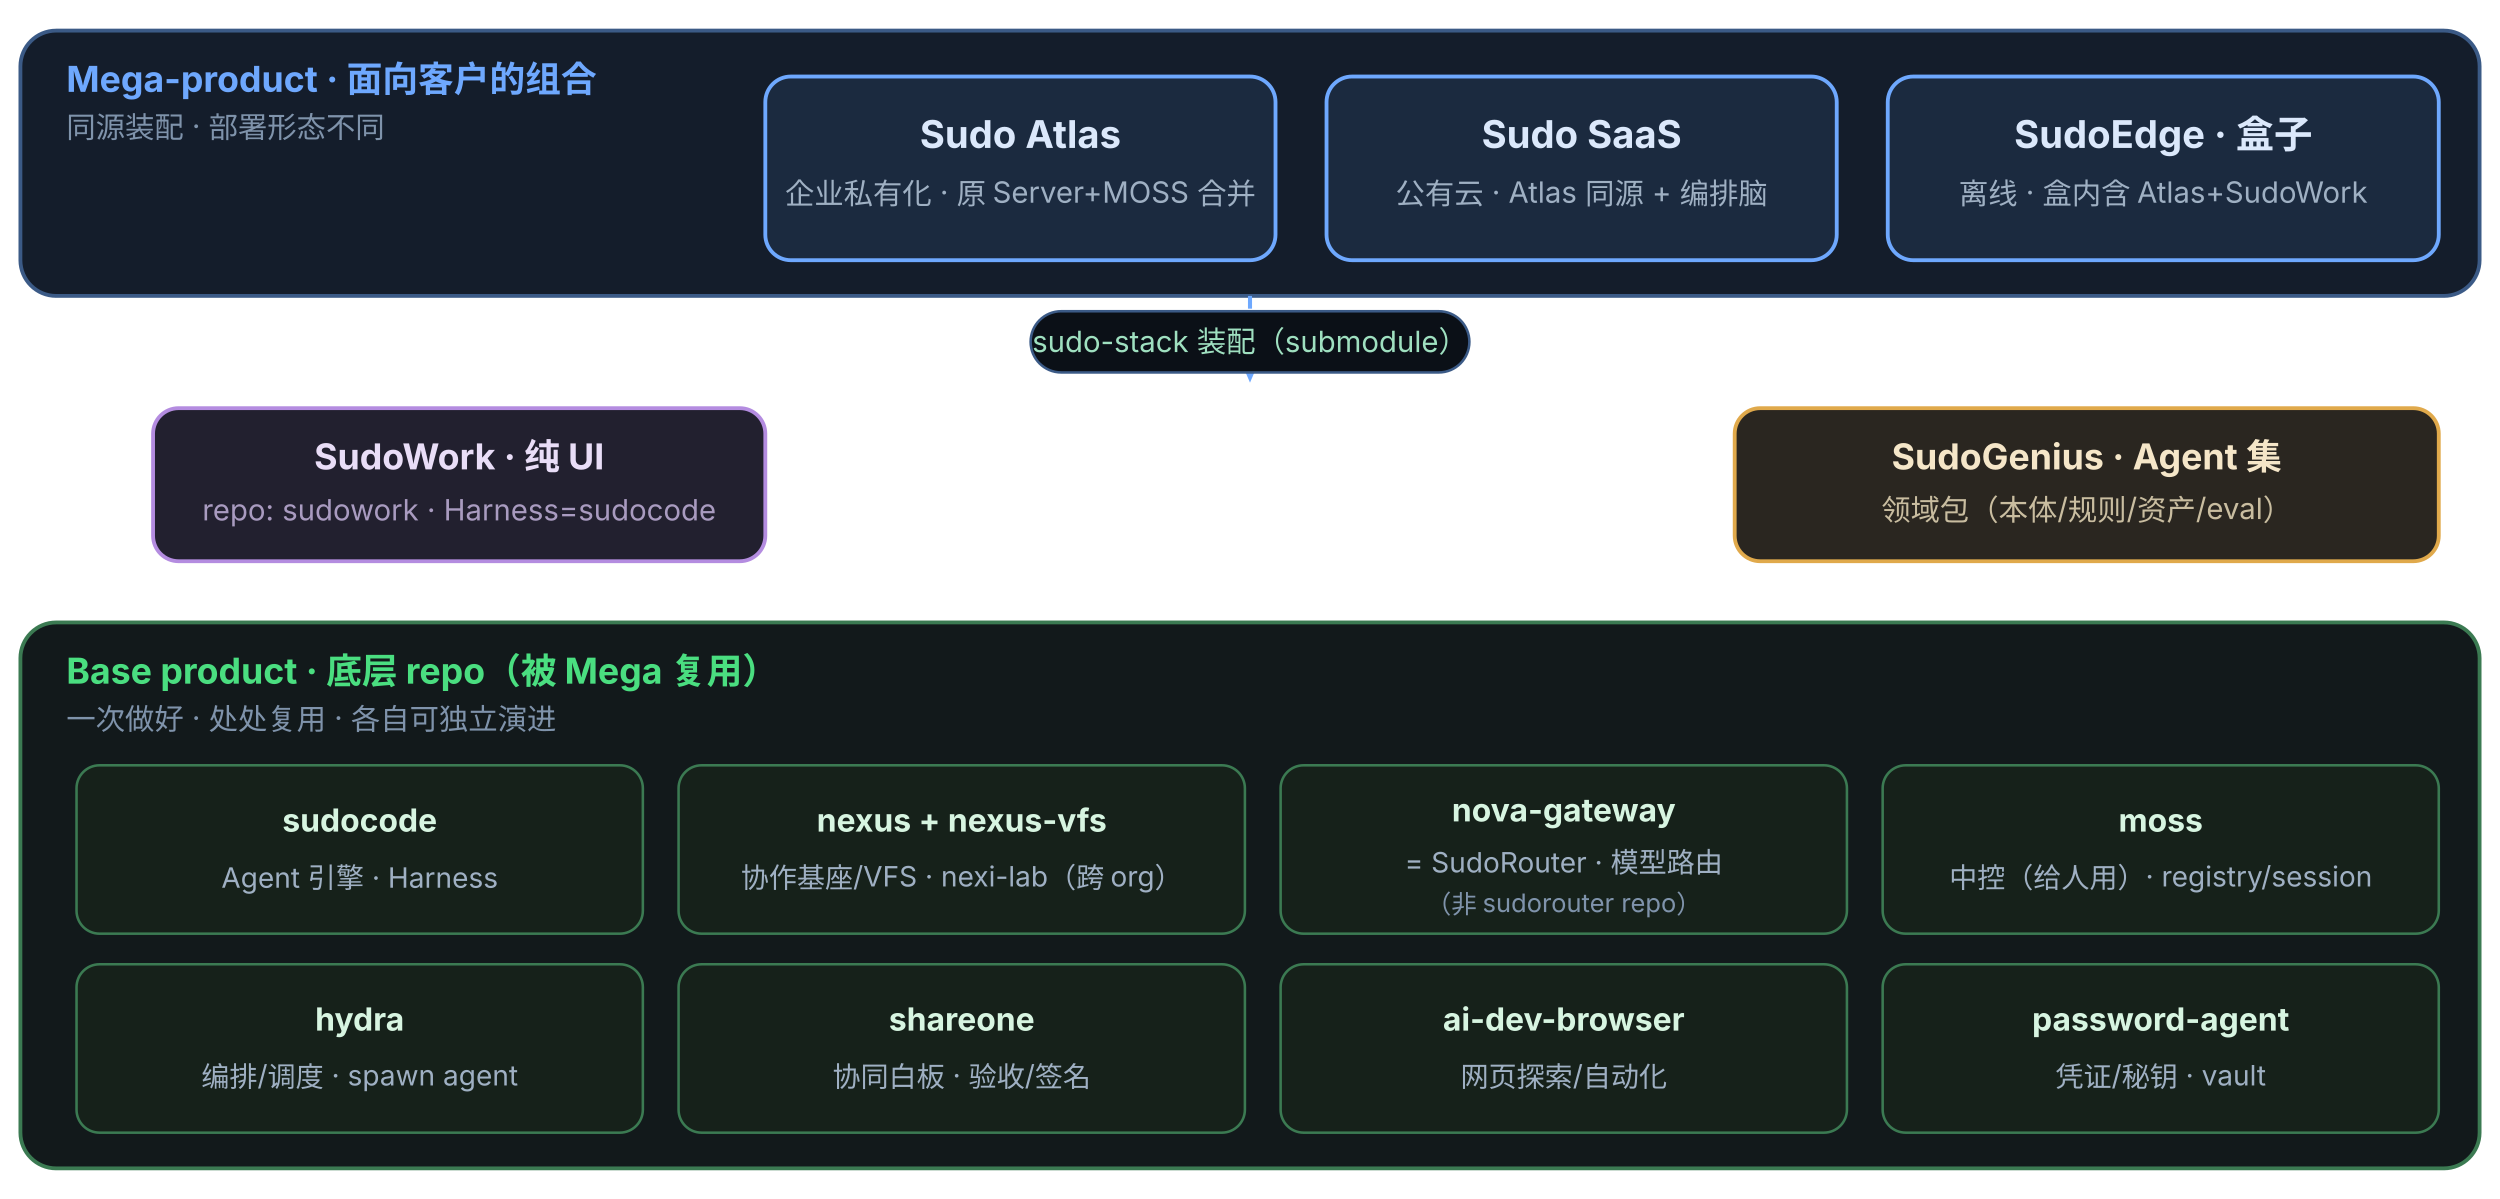
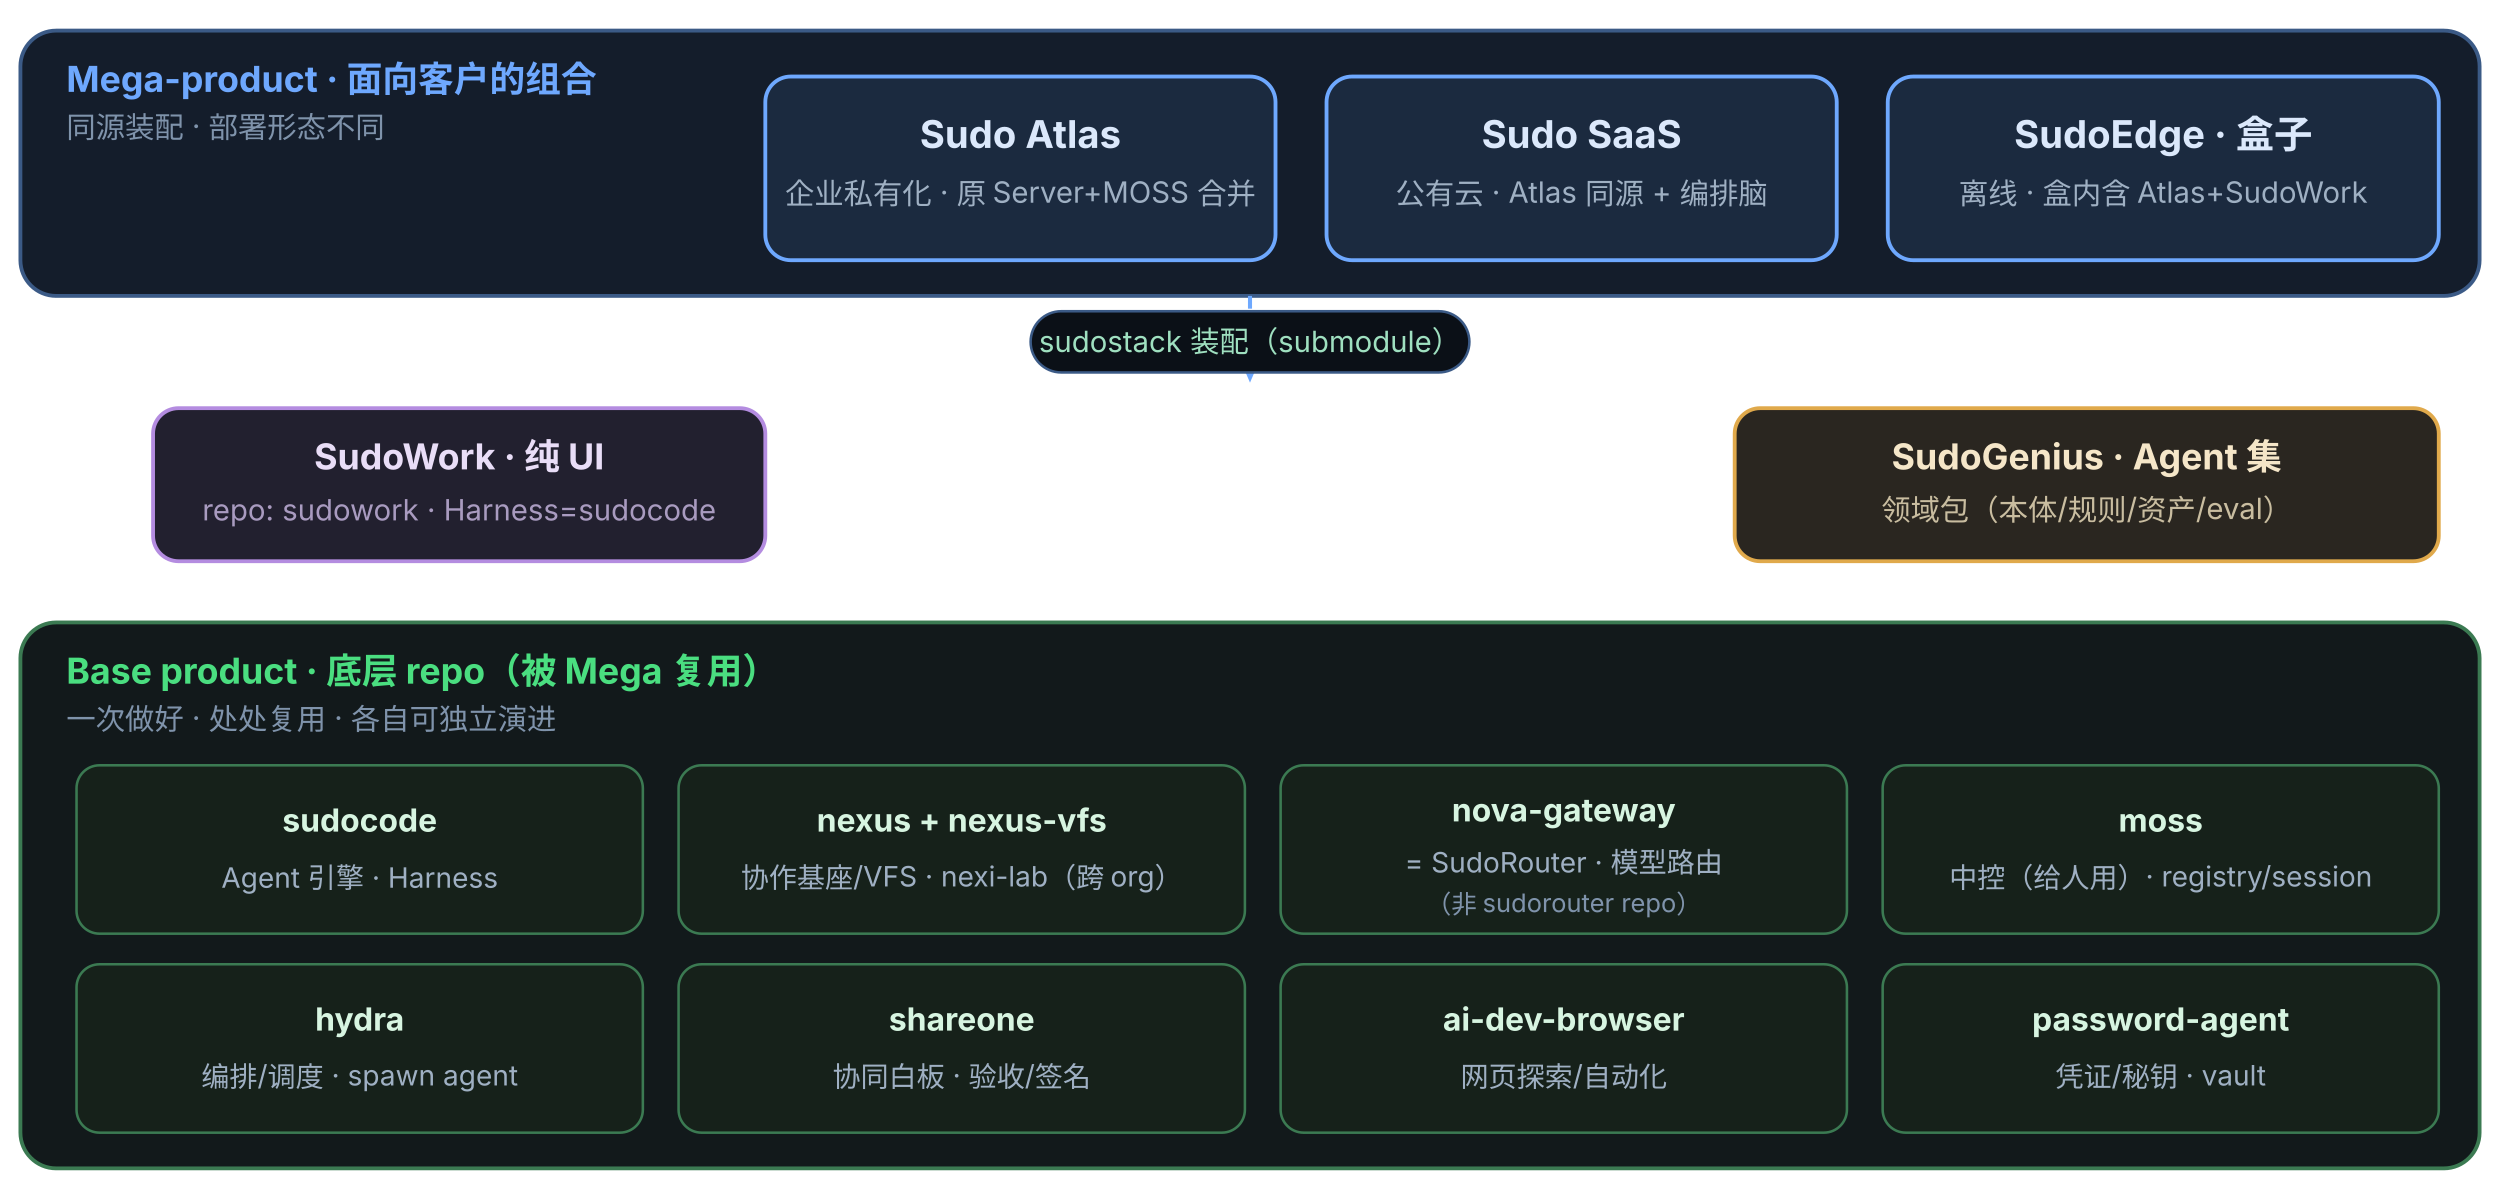
<svg xmlns="http://www.w3.org/2000/svg" viewBox="0 0 980 470" font-family="-apple-system,Segoe UI,PingFang SC,Microsoft YaHei,sans-serif">
  <defs>
    <marker id="aL" markerWidth="10" markerHeight="10" refX="7" refY="3" orient="auto">
      <path d="M0,0 L7,3 L0,6 Z" fill="#6ea8fe" />
    </marker>
  </defs>
  <rect x="8" y="12" width="964" height="104" rx="14" fill="#141d2b" stroke="#3b5a86" stroke-width="1.5" />
  <text x="26" y="36" fill="#6ea8fe" font-size="14" font-weight="700">Mega-product · 面向客户的组合</text>
  <text x="26" y="54" fill="#7f93ab" font-size="11.5">同源装配 · 部署形态不同</text>
  <g>
    <rect x="300" y="30" width="200" height="72" rx="10" fill="#1b2a3f" stroke="#6ea8fe" stroke-width="1.5" />
    <text x="400" y="58" fill="#dbe8fb" font-size="15" font-weight="700" text-anchor="middle">Sudo Atlas</text>
    <text x="400" y="80" fill="#9fb0c3" font-size="11.5" text-anchor="middle">企业私有化 · 原 Server+MOSS 合并</text>
  </g>
  <g>
    <rect x="520" y="30" width="200" height="72" rx="10" fill="#1b2a3f" stroke="#6ea8fe" stroke-width="1.5" />
    <text x="620" y="58" fill="#dbe8fb" font-size="15" font-weight="700" text-anchor="middle">Sudo SaaS</text>
    <text x="620" y="80" fill="#9fb0c3" font-size="11.5" text-anchor="middle">公有云 · Atlas 同源 + 编排脑</text>
  </g>
  <g>
    <rect x="740" y="30" width="216" height="72" rx="10" fill="#1b2a3f" stroke="#6ea8fe" stroke-width="1.5" />
    <text x="848" y="58" fill="#dbe8fb" font-size="15" font-weight="700" text-anchor="middle">SudoEdge · 盒子</text>
    <text x="848" y="80" fill="#9fb0c3" font-size="11.5" text-anchor="middle">离线 · 盒内含 Atlas+SudoWork</text>
  </g>
  <line x1="490" y1="116" x2="490" y2="150" stroke="#6ea8fe" stroke-width="1.6" marker-end="url(#aL)" stroke-dasharray="5 4" />
  <rect x="404" y="122" width="172" height="24" rx="12" fill="#0b1017" stroke="#3b5a86" />
-   <text x="490" y="138" fill="#9fe0c0" font-size="11.5" text-anchor="middle">sudo-stack 装配（submodule）</text>
+   <text x="490" y="138" fill="#9fe0c0" font-size="11.5" text-anchor="middle">sudostack 装配（submodule）</text>
  <g>
    <rect x="60" y="160" width="240" height="60" rx="10" fill="#22202f" stroke="#b48ce0" stroke-width="1.5" />
    <text x="180" y="184" fill="#e9ddf7" font-size="14" font-weight="700" text-anchor="middle">SudoWork · 纯 UI</text>
    <text x="180" y="204" fill="#a99bc0" font-size="11.5" text-anchor="middle">repo: sudowork · Harness=sudocode</text>
  </g>
  <g>
    <rect x="680" y="160" width="276" height="60" rx="10" fill="#2a2620" stroke="#e0a94b" stroke-width="1.5" />
    <text x="818" y="184" fill="#f5e6c8" font-size="14" font-weight="700" text-anchor="middle">SudoGenius · Agent 集</text>
    <text x="818" y="204" fill="#c9bda0" font-size="11.5" text-anchor="middle">领域包（本体/规则/资产/eval）</text>
  </g>
  <rect x="8" y="244" width="964" height="214" rx="14" fill="#12191b" stroke="#3b7a52" stroke-width="1.5" />
  <text x="26" y="268" fill="#4ade80" font-size="14" font-weight="700">Base product · 底层 repo（被 Mega 复用）</text>
  <text x="26" y="286" fill="#7f93ab" font-size="11.5">一次做好 · 处处复用 · 各自可独立演进</text>
  <g font-size="12.5" text-anchor="middle">
    <g>
      <rect x="30" y="300" width="222" height="66" rx="9" fill="#16211a" stroke="#3b7a52" />
      <text x="141" y="326" fill="#d7f5e1" font-weight="700">sudocode</text>
      <text x="141" y="348" fill="#9fb0c3" font-size="11">Agent 引擎 · Harness</text>
    </g>
    <g>
      <rect x="266" y="300" width="222" height="66" rx="9" fill="#16211a" stroke="#3b7a52" />
      <text x="377" y="326" fill="#d7f5e1" font-weight="700">nexus + nexus-vfs</text>
      <text x="377" y="348" fill="#9fb0c3" font-size="11">协作基座/VFS · nexi-lab（跨 org）</text>
    </g>
    <g>
      <rect x="502" y="300" width="222" height="66" rx="9" fill="#16211a" stroke="#3b7a52" />
      <text x="613" y="322" fill="#d7f5e1" font-weight="700">nova-gateway</text>
      <text x="613" y="342" fill="#9fb0c3" font-size="11">= SudoRouter · 模型路由</text>
      <text x="613" y="358" fill="#7f93ab" font-size="10">（非 sudorouter repo）</text>
    </g>
    <g>
      <rect x="738" y="300" width="218" height="66" rx="9" fill="#16211a" stroke="#3b7a52" />
      <text x="847" y="326" fill="#d7f5e1" font-weight="700">moss</text>
      <text x="847" y="348" fill="#9fb0c3" font-size="11">中控（给人用）· registry/session</text>
    </g>
    <g>
      <rect x="30" y="378" width="222" height="66" rx="9" fill="#16211a" stroke="#3b7a52" />
      <text x="141" y="404" fill="#d7f5e1" font-weight="700">hydra</text>
      <text x="141" y="426" fill="#9fb0c3" font-size="11">编排/调度 · spawn agent</text>
    </g>
    <g>
      <rect x="266" y="378" width="222" height="66" rx="9" fill="#16211a" stroke="#3b7a52" />
      <text x="377" y="404" fill="#d7f5e1" font-weight="700">shareone</text>
      <text x="377" y="426" fill="#9fb0c3" font-size="11">协同白板 · 验收/签名</text>
    </g>
    <g>
      <rect x="502" y="378" width="222" height="66" rx="9" fill="#16211a" stroke="#3b7a52" />
      <text x="613" y="404" fill="#d7f5e1" font-weight="700">ai-dev-browser</text>
      <text x="613" y="426" fill="#9fb0c3" font-size="11">网页探索/自动化</text>
    </g>
    <g>
      <rect x="738" y="378" width="218" height="66" rx="9" fill="#16211a" stroke="#3b7a52" />
      <text x="847" y="404" fill="#d7f5e1" font-weight="700">password-agent</text>
      <text x="847" y="426" fill="#9fb0c3" font-size="11">凭证/秘钥 · vault</text>
    </g>
  </g>
</svg>
